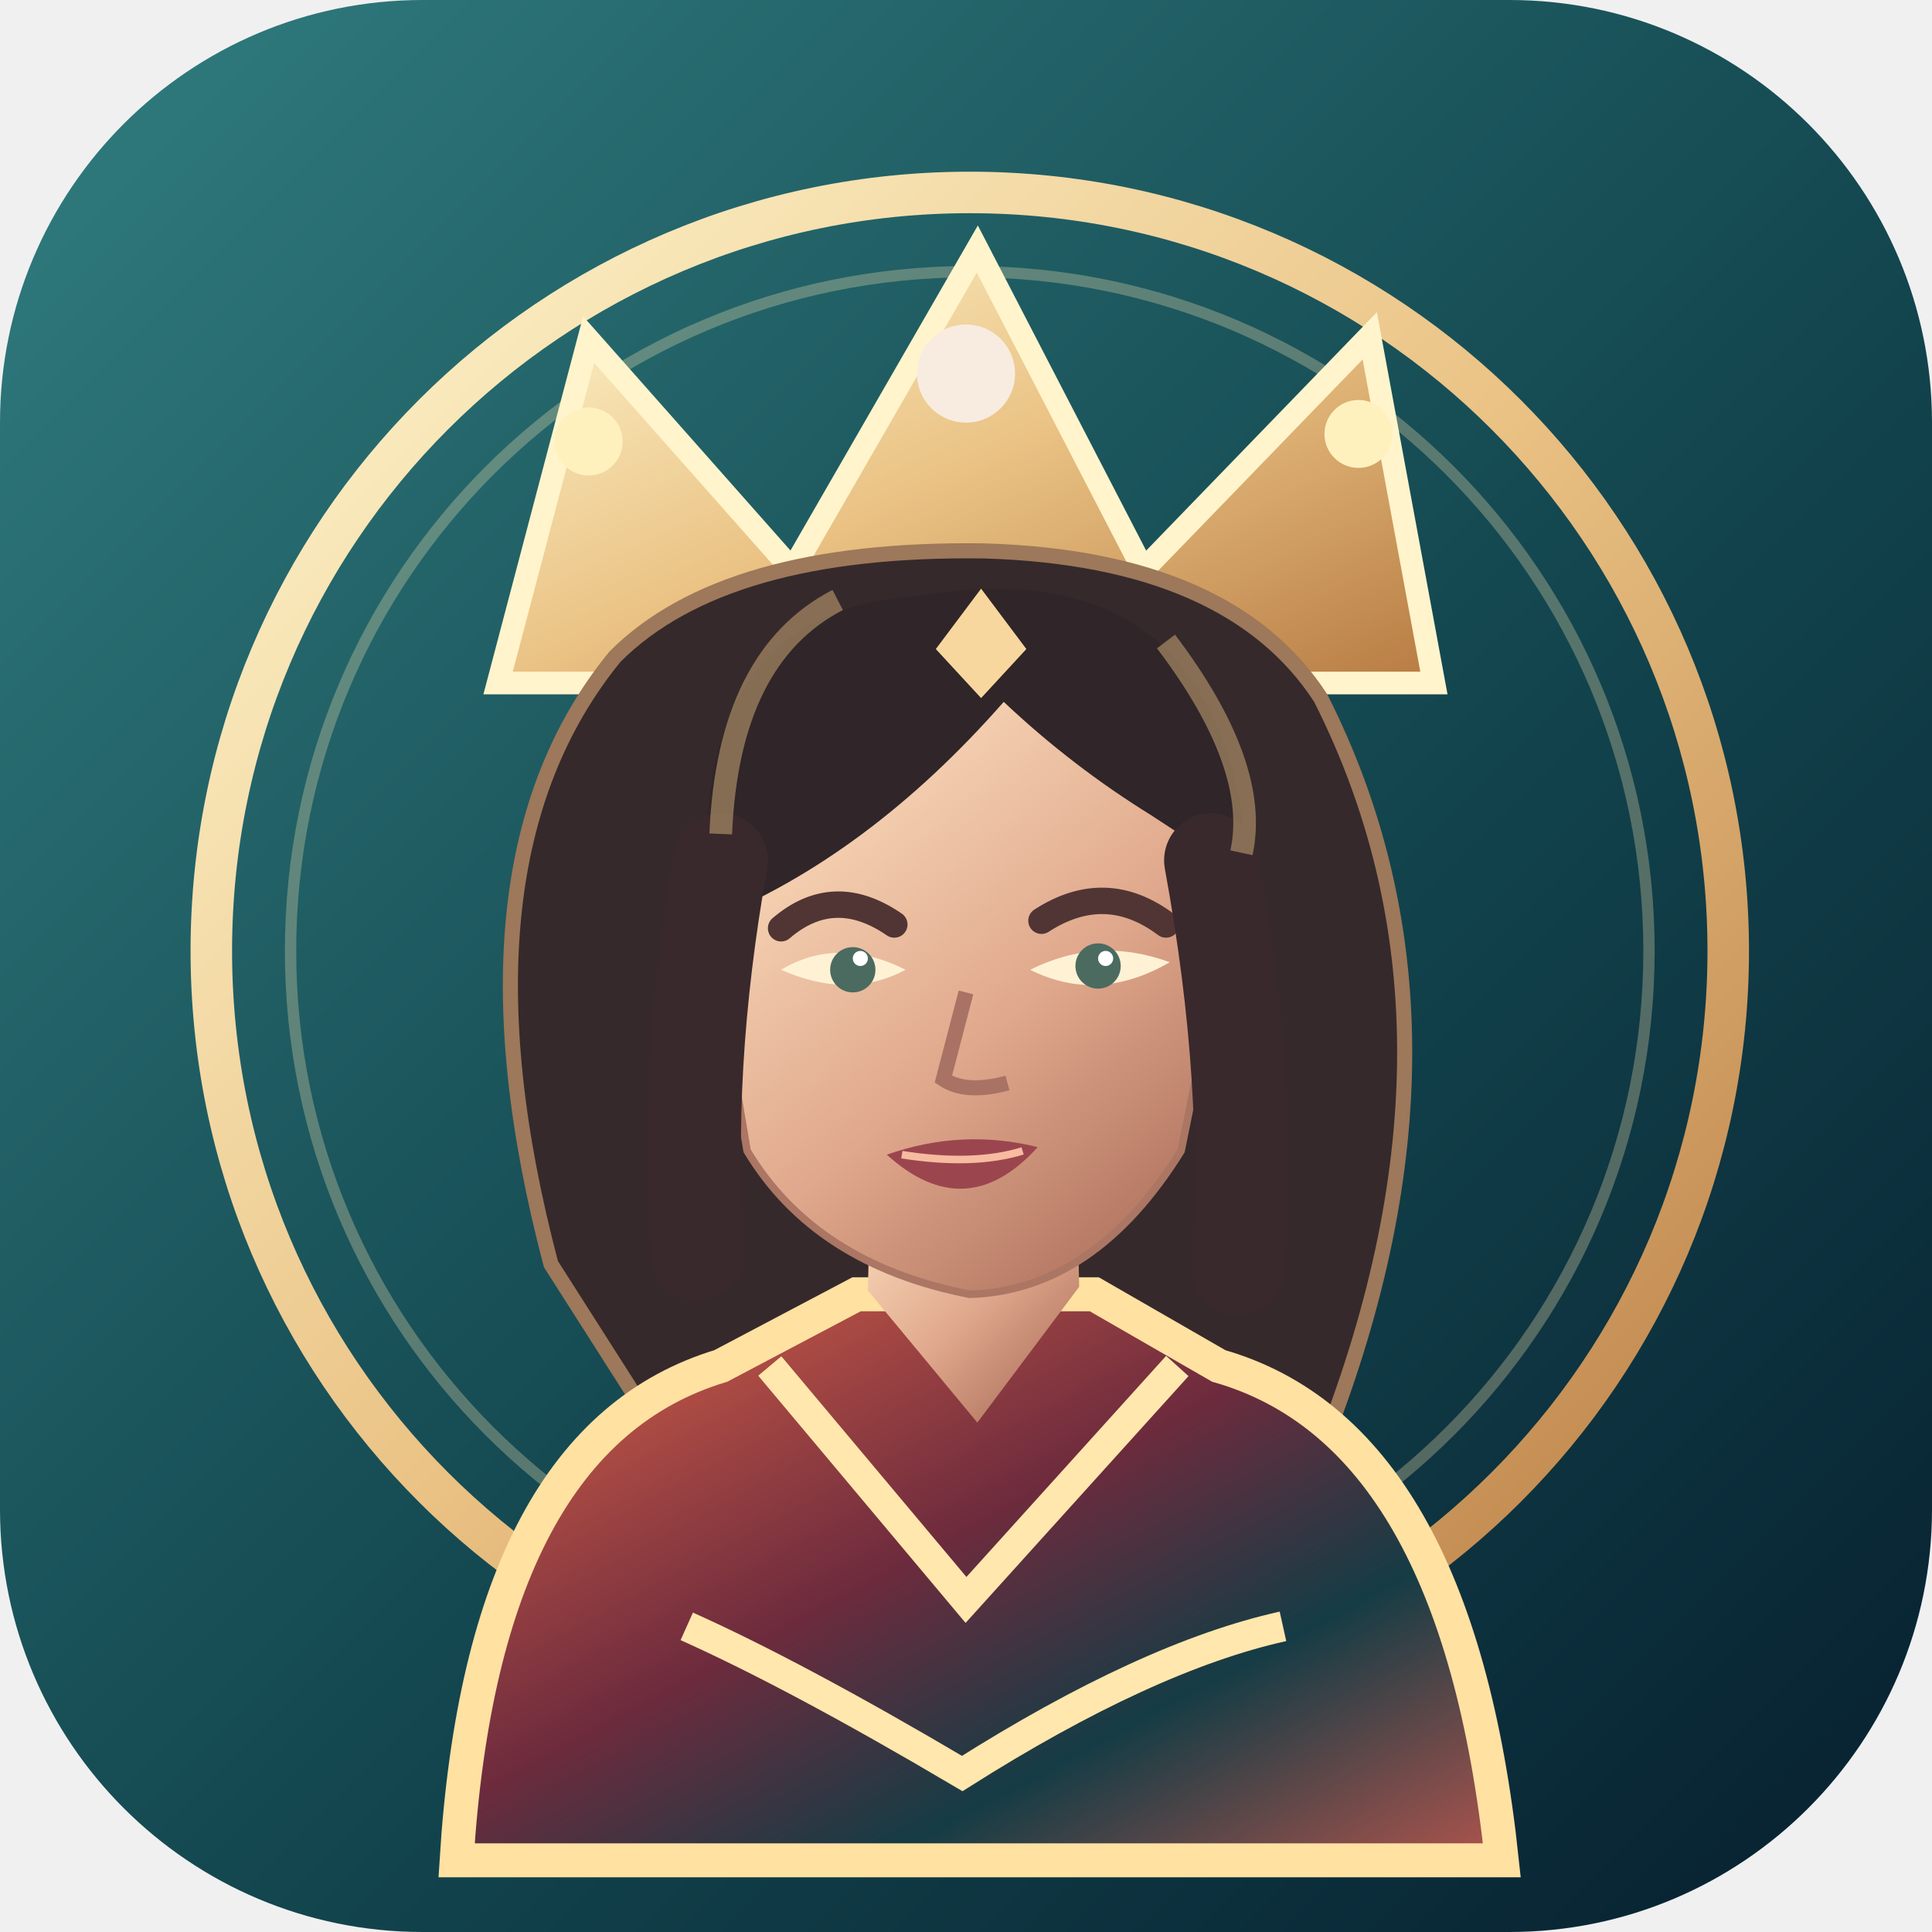
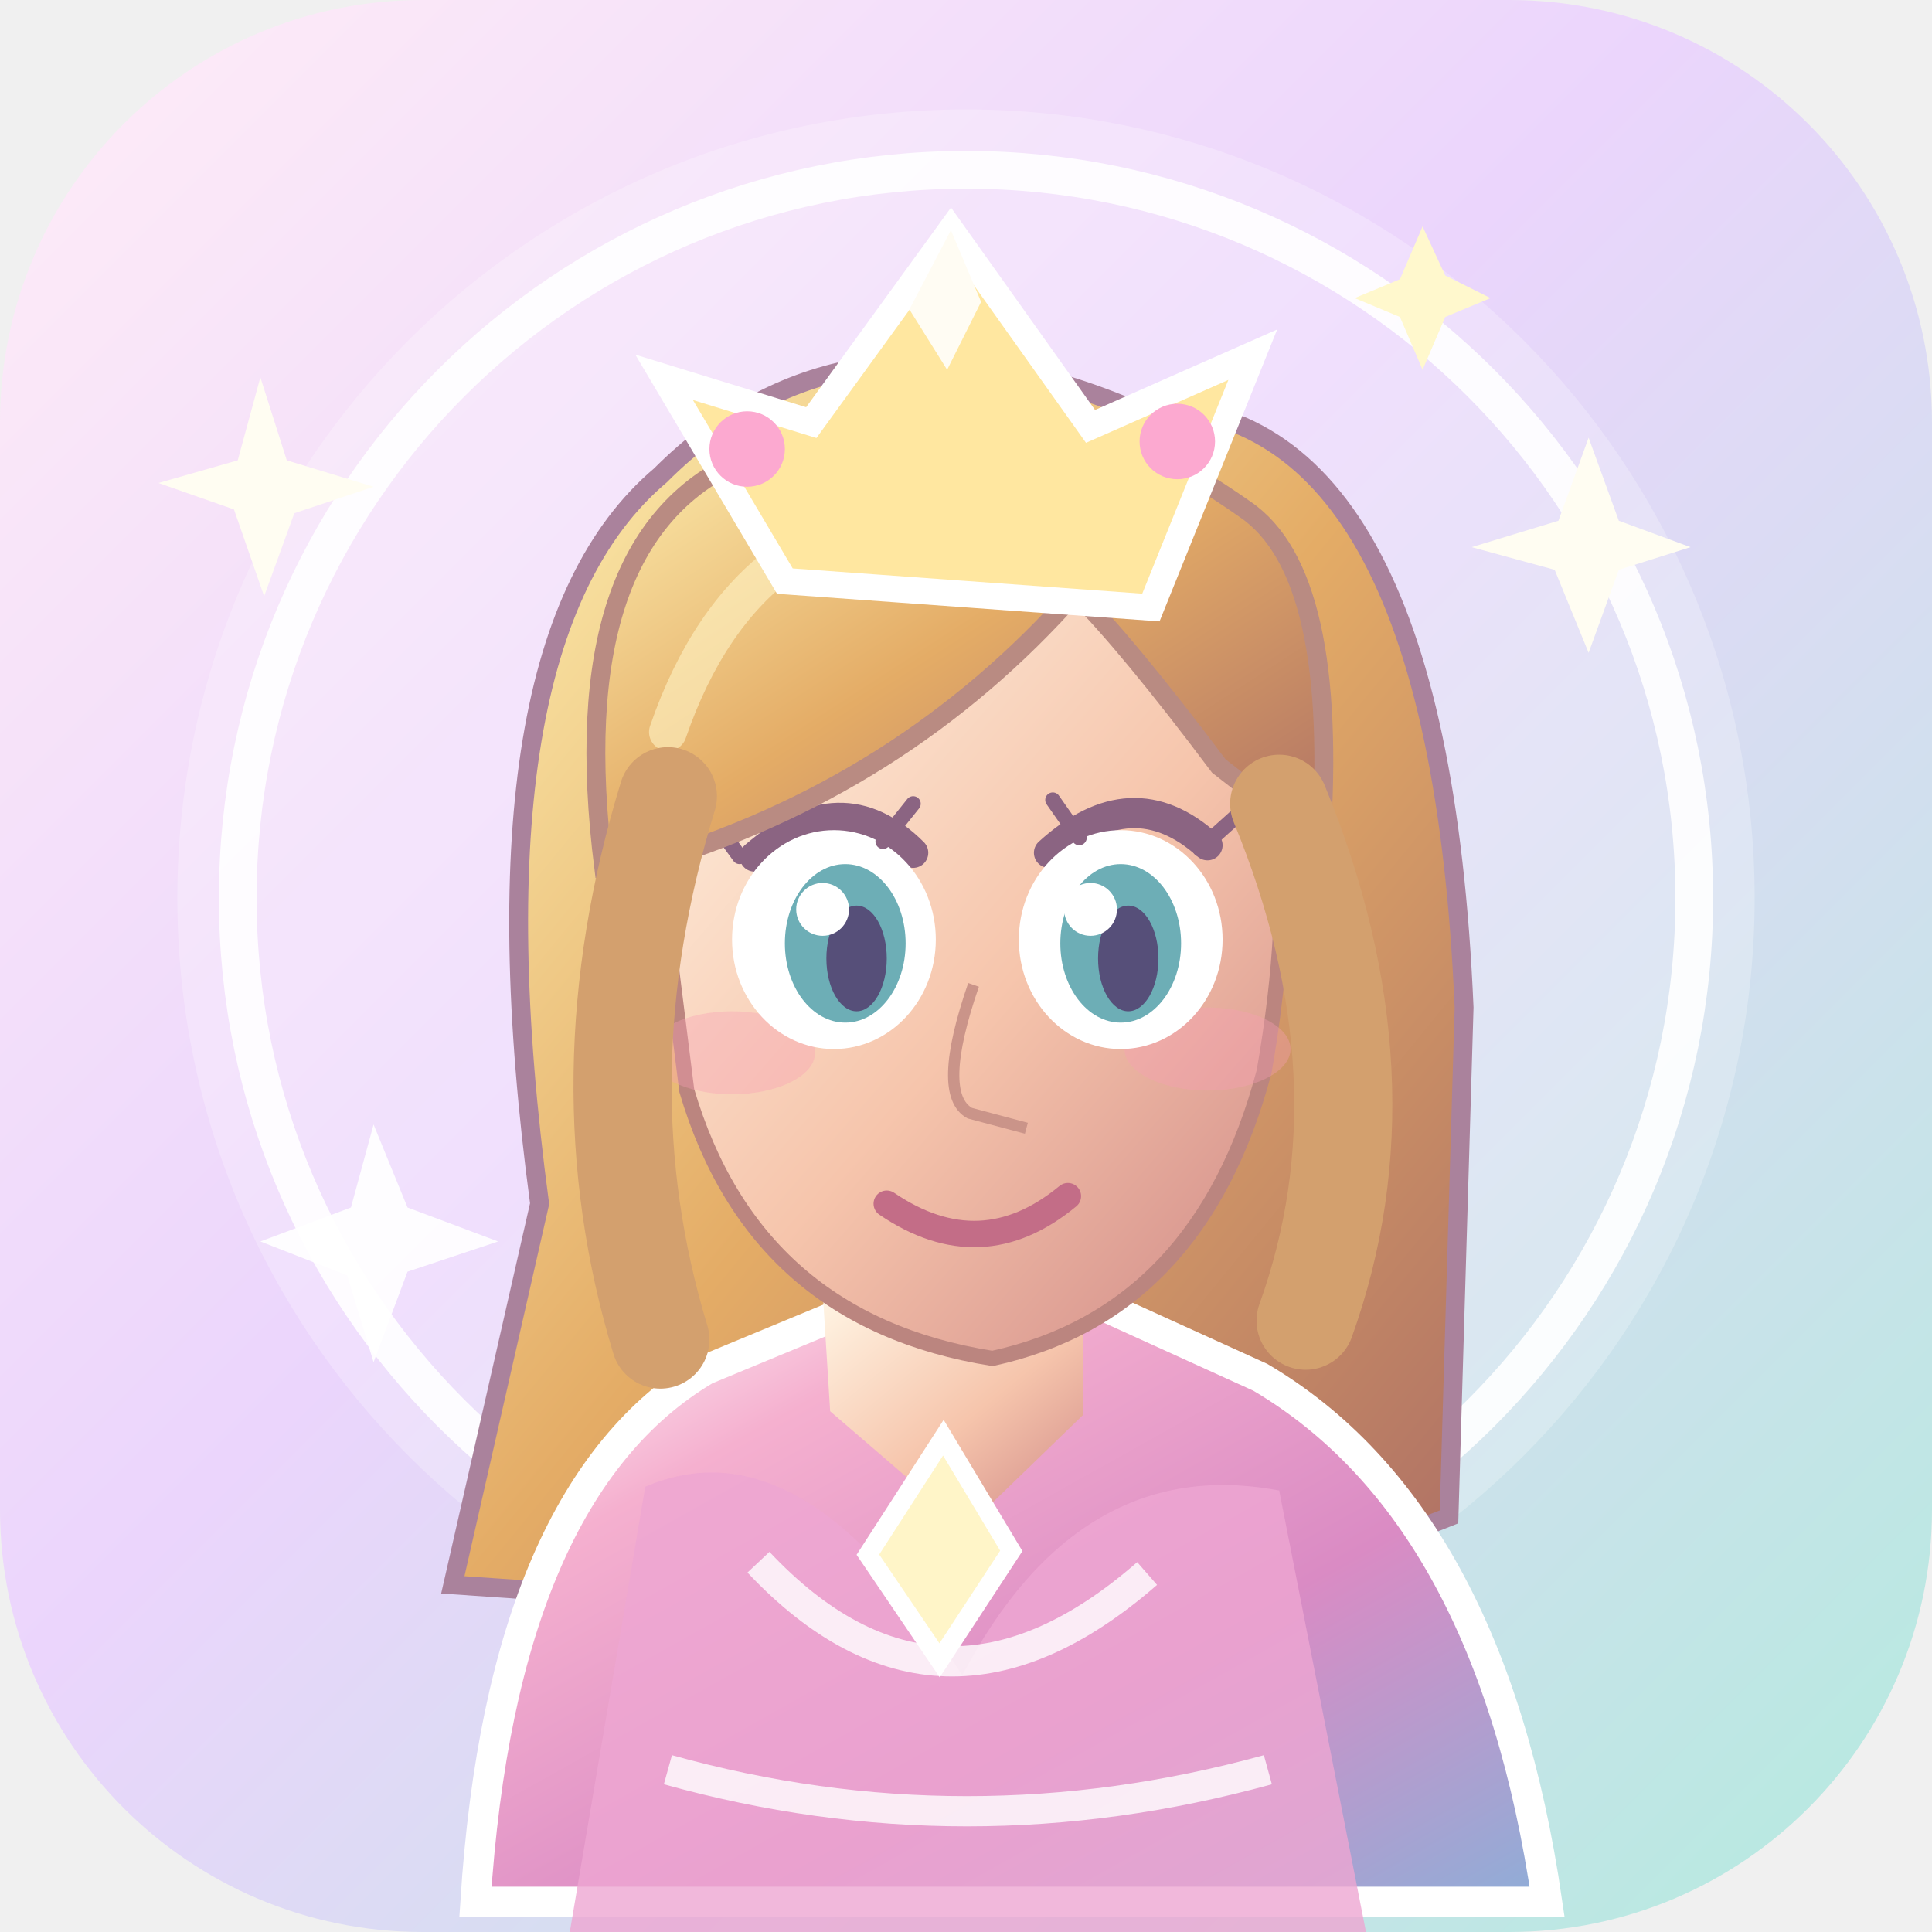
<svg xmlns="http://www.w3.org/2000/svg" width="512" height="512" viewBox="0 0 512 512">
  <defs>
-     <linearGradient id="back" x1="0" x2="1" y1="0" y2="1">
-       <stop stop-color="#317e80" />
-       <stop offset=".58" stop-color="#12444d" />
-       <stop offset="1" stop-color="#071e2e" />
+     <linearGradient id="bg" x1="0" y1="0" x2="1" y2="1">
+       <stop stop-color="#FFEDF7" />
+       <stop offset=".44" stop-color="#EBD5FC" />
+       <stop offset="1" stop-color="#B3EBDE" />
    </linearGradient>
-     <linearGradient id="gold" x1="0" x2="1" y1="0" y2="1">
-       <stop stop-color="#fff8d1" />
-       <stop offset=".5" stop-color="#eac284" />
-       <stop offset="1" stop-color="#b77b42" />
+     <linearGradient id="hair" x1="0" y1="0" x2="1" y2="1">
+       <stop stop-color="#FFF3B4" />
+       <stop offset=".5" stop-color="#E4AC66" />
+       <stop offset="1" stop-color="#AD6F65" />
    </linearGradient>
-     <linearGradient id="face" x1=".2" x2=".9" y1="0" y2="1">
-       <stop stop-color="#ffe5c4" />
-       <stop offset=".55" stop-color="#e0a88c" />
-       <stop offset="1" stop-color="#a86a57" />
+     <linearGradient id="face" x1=".1" y1="0" x2=".95" y2="1">
+       <stop stop-color="#FFF4E3" />
+       <stop offset=".55" stop-color="#F6C5AC" />
+       <stop offset="1" stop-color="#D18B88" />
    </linearGradient>
-     <linearGradient id="dress" x1="0" x2="1" y1="0" y2="1">
-       <stop stop-color="#fff8ea" />
-       <stop offset=".15" stop-color="#ba5245" />
-       <stop offset=".45" stop-color="#6d2b3d" />
-       <stop offset=".7" stop-color="#153c45" />
-       <stop offset=".98" stop-color="#a8534c" />
+     <linearGradient id="dress" x1="0" y1="0" x2="1" y2="1">
+       <stop stop-color="#fff" />
+       <stop offset=".24" stop-color="#F5B0CF" />
+       <stop offset=".62" stop-color="#DA8BC4" />
+       <stop offset="1" stop-color="#8DAED8" />
    </linearGradient>
  </defs>
-   <rect width="512" height="512" rx="112" fill="url(#back)" />
-   <circle cx="257" cy="252" r="201" stroke="url(#gold)" stroke-width="11" fill="none" />
-   <circle cx="257" cy="252" r="180" stroke="#f5e3b14d" stroke-width="3" fill="none" />
-   <path d="M132 181L156 90 210 151 259 66 303 151 363 89 380 181Z" fill="url(#gold)" stroke="#fff4cb" stroke-width="6" />
-   <circle cx="256" cy="99" r="13" fill="#f8ece1" />
-   <circle cx="156" cy="117" r="9" fill="#fff1be" />
-   <circle cx="360" cy="115" r="9" fill="#fff1be" />
-   <path d="M146 335Q118 229 163 174Q192 145 261 146Q326 148 350 185Q394 272 351 382L322 421 197 415Z" fill="#35292b" stroke="#9d785a" stroke-width="4" />
-   <path d="M121 493Q128 381 191 362L227 343 290 343 323 362Q386 380 398 493Z" fill="url(#dress)" stroke="#ffe1a2" stroke-width="9" />
-   <path d="M204 362L256 424 312 362M182 431Q211 444 255 470Q304 439 340 431" stroke="#ffe7ad" stroke-width="8" fill="none" />
-   <path d="M230 342L231 299 285 299 286 341 259 377Z" fill="url(#face)" />
-   <path d="M187 240Q189 177 256 176Q322 178 326 241L313 305Q290 342 257 343Q216 335 198 305Z" fill="url(#face)" stroke="#ab7663" stroke-width="2" />
-   <path d="M188 244Q180 162 243 158Q326 144 331 233L305 216Q284 203 266 186Q230 227 188 244Z" fill="#302528" />
-   <path d="M207 246Q221 234 237 245M276 244Q293 233 309 245" fill="none" stroke="#513534" stroke-width="7" stroke-linecap="round" />
-   <path d="M207 257Q222 248 240 257Q225 265 207 257M273 257Q291 248 310 255Q291 266 273 257" fill="#fff2d4" />
-   <circle cx="226" cy="257" r="6" fill="#4b6b61" />
-   <circle cx="291" cy="256" r="6" fill="#4b6b61" />
-   <circle cx="228" cy="254" r="2" fill="#fff" />
-   <circle cx="293" cy="254" r="2" fill="#fff" />
-   <path d="M256 263L250 286Q256 290 267 287" fill="none" stroke="#a87365" stroke-width="4" />
-   <path d="M235 306Q255 299 275 304Q256 325 235 306Z" fill="#9b464e" />
-   <path d="M239 306Q258 309 271 305" fill="none" stroke="#f7bba0" stroke-width="2" />
-   <path d="M191 228Q181 284 185 332M321 228Q332 288 328 336" stroke="#39292c" stroke-width="25" stroke-linecap="round" fill="none" />
-   <path d="M191 221Q193 174 222 159M309 170Q334 203 329 226" stroke="#aa8b66" stroke-width="6" fill="none" opacity=".7" />
-   <path d="M248 172L260 156 272 172 260 185Z" fill="#f8d79f" />
+   <rect width="512" height="512" rx="112" fill="url(#bg)" />
+   <circle cx="256" cy="238" r="209" fill="#fff" opacity=".24" />
+   <circle cx="256" cy="238" r="193" fill="none" stroke="#fff" stroke-width="10" opacity=".9" />
+   <path d="M69 100L76 122 99 129 78 136 70 158 62 135 42 128 63 122Z" fill="#FFFDF2" />
+   <path d="M421 116L429 138 448 145 429 151 421 173 412 151 390 145 413 138Z" fill="#FFFDF2" />
+   <path d="M377 60L383 73 395 79 383 84 377 98 371 84 359 79 371 74Z" fill="#FFF8CD" />
+   <path d="M143 319Q123 170 175 126Q224 77 299 108Q381 103 388 267L384 402Q337 421 288 405L178 424 120 420Z" fill="url(#hair)" stroke="#AA829C" stroke-width="5" />
+   <path d="M126 504Q133 395 187 363L228 346 290 345 334 365Q395 401 410 504Z" fill="url(#dress)" stroke="#fff" stroke-width="8" />
+   <path d="M171 394Q213 376 255 444Q286 385 339 395L362 512H151Z" fill="#EEA6D2" opacity=".8" />
+   <path d="M201 414Q249 465 304 417M177 469Q256 491 336 469" fill="none" stroke="#FFF" stroke-width="8" opacity=".8" />
+   <path d="M218 342L220 374 256 405 287 375 287 339" fill="url(#face)" />
+   <path d="M174 225Q174 161 217 145Q278 120 321 166Q349 204 335 284Q318 348 263 360Q200 350 182 289Z" fill="url(#face)" stroke="#BB857F" stroke-width="4" />
+   <ellipse cx="194" cy="279" rx="22" ry="11" fill="#F89EB4" opacity=".36" />
+   <ellipse cx="320" cy="278" rx="22" ry="11" fill="#F89EB4" opacity=".36" />
+   <path d="M200 227Q223 207 242 226M278 226Q300 206 320 224" fill="none" stroke="#8B6482" stroke-width="8" stroke-linecap="round" />
+   <ellipse cx="221" cy="249" rx="27" ry="29" fill="#fff" />
+   <ellipse cx="297" cy="249" rx="27" ry="29" fill="#fff" />
+   <ellipse cx="224" cy="250" rx="16" ry="21" fill="#6DAEB6" />
+   <ellipse cx="297" cy="250" rx="16" ry="21" fill="#6DAEB6" />
+   <ellipse cx="227" cy="254" rx="8" ry="14" fill="#564F79" />
+   <ellipse cx="299" cy="254" rx="8" ry="14" fill="#564F79" />
+   <circle cx="218" cy="241" r="7" fill="#fff" />
+   <circle cx="289" cy="241" r="7" fill="#fff" />
+   <path d="M196 227L188 216M234 223L242 213M286 222L279 212M318 225L328 216" stroke="#8B6482" stroke-width="4" stroke-linecap="round" />
+   <path d="M258 261Q248 290 257 295L272 299" fill="none" stroke="#CA9489" stroke-width="3" />
+   <path d="M235 319Q260 336 283 317" fill="none" stroke="#C36D87" stroke-width="7" stroke-linecap="round" />
+   <path d="M160 230Q149 143 196 122Q259 85 330 135Q355 152 350 224L323 203Q299 171 285 157Q239 209 171 229Z" fill="url(#hair)" stroke="#B98B82" stroke-width="5" />
+   <path d="M177 194Q198 133 257 135" stroke="#FFF3C5" stroke-width="10" opacity=".6" fill="none" stroke-linecap="round" />
+   <path d="M177 211Q154 286 175 355M339 213Q369 286 346 350" stroke="#D3A06E" stroke-width="26" stroke-linecap="round" fill="none" />
+   <path d="M208 154L176 100 215 112 252 61 289 113 332 94 305 161Z" fill="#FFE7A0" stroke="#fff" stroke-width="7" />
+   <path d="M252 61L260 80 251 98 241 82Z" fill="#FFFCF3" />
+   <circle cx="198" cy="119" r="10" fill="#FCA9D0" />
+   <circle cx="312" cy="117" r="10" fill="#FCA9D0" />
+   <path d="M250 381L268 411 249 440 230 412Z" fill="#FFF5C8" stroke="#fff" stroke-width="5" />
+   <path d="M99 298L108 320 132 329 108 337 99 361 92 338 69 329 93 320Z" fill="#fff" opacity=".92" />
</svg>
